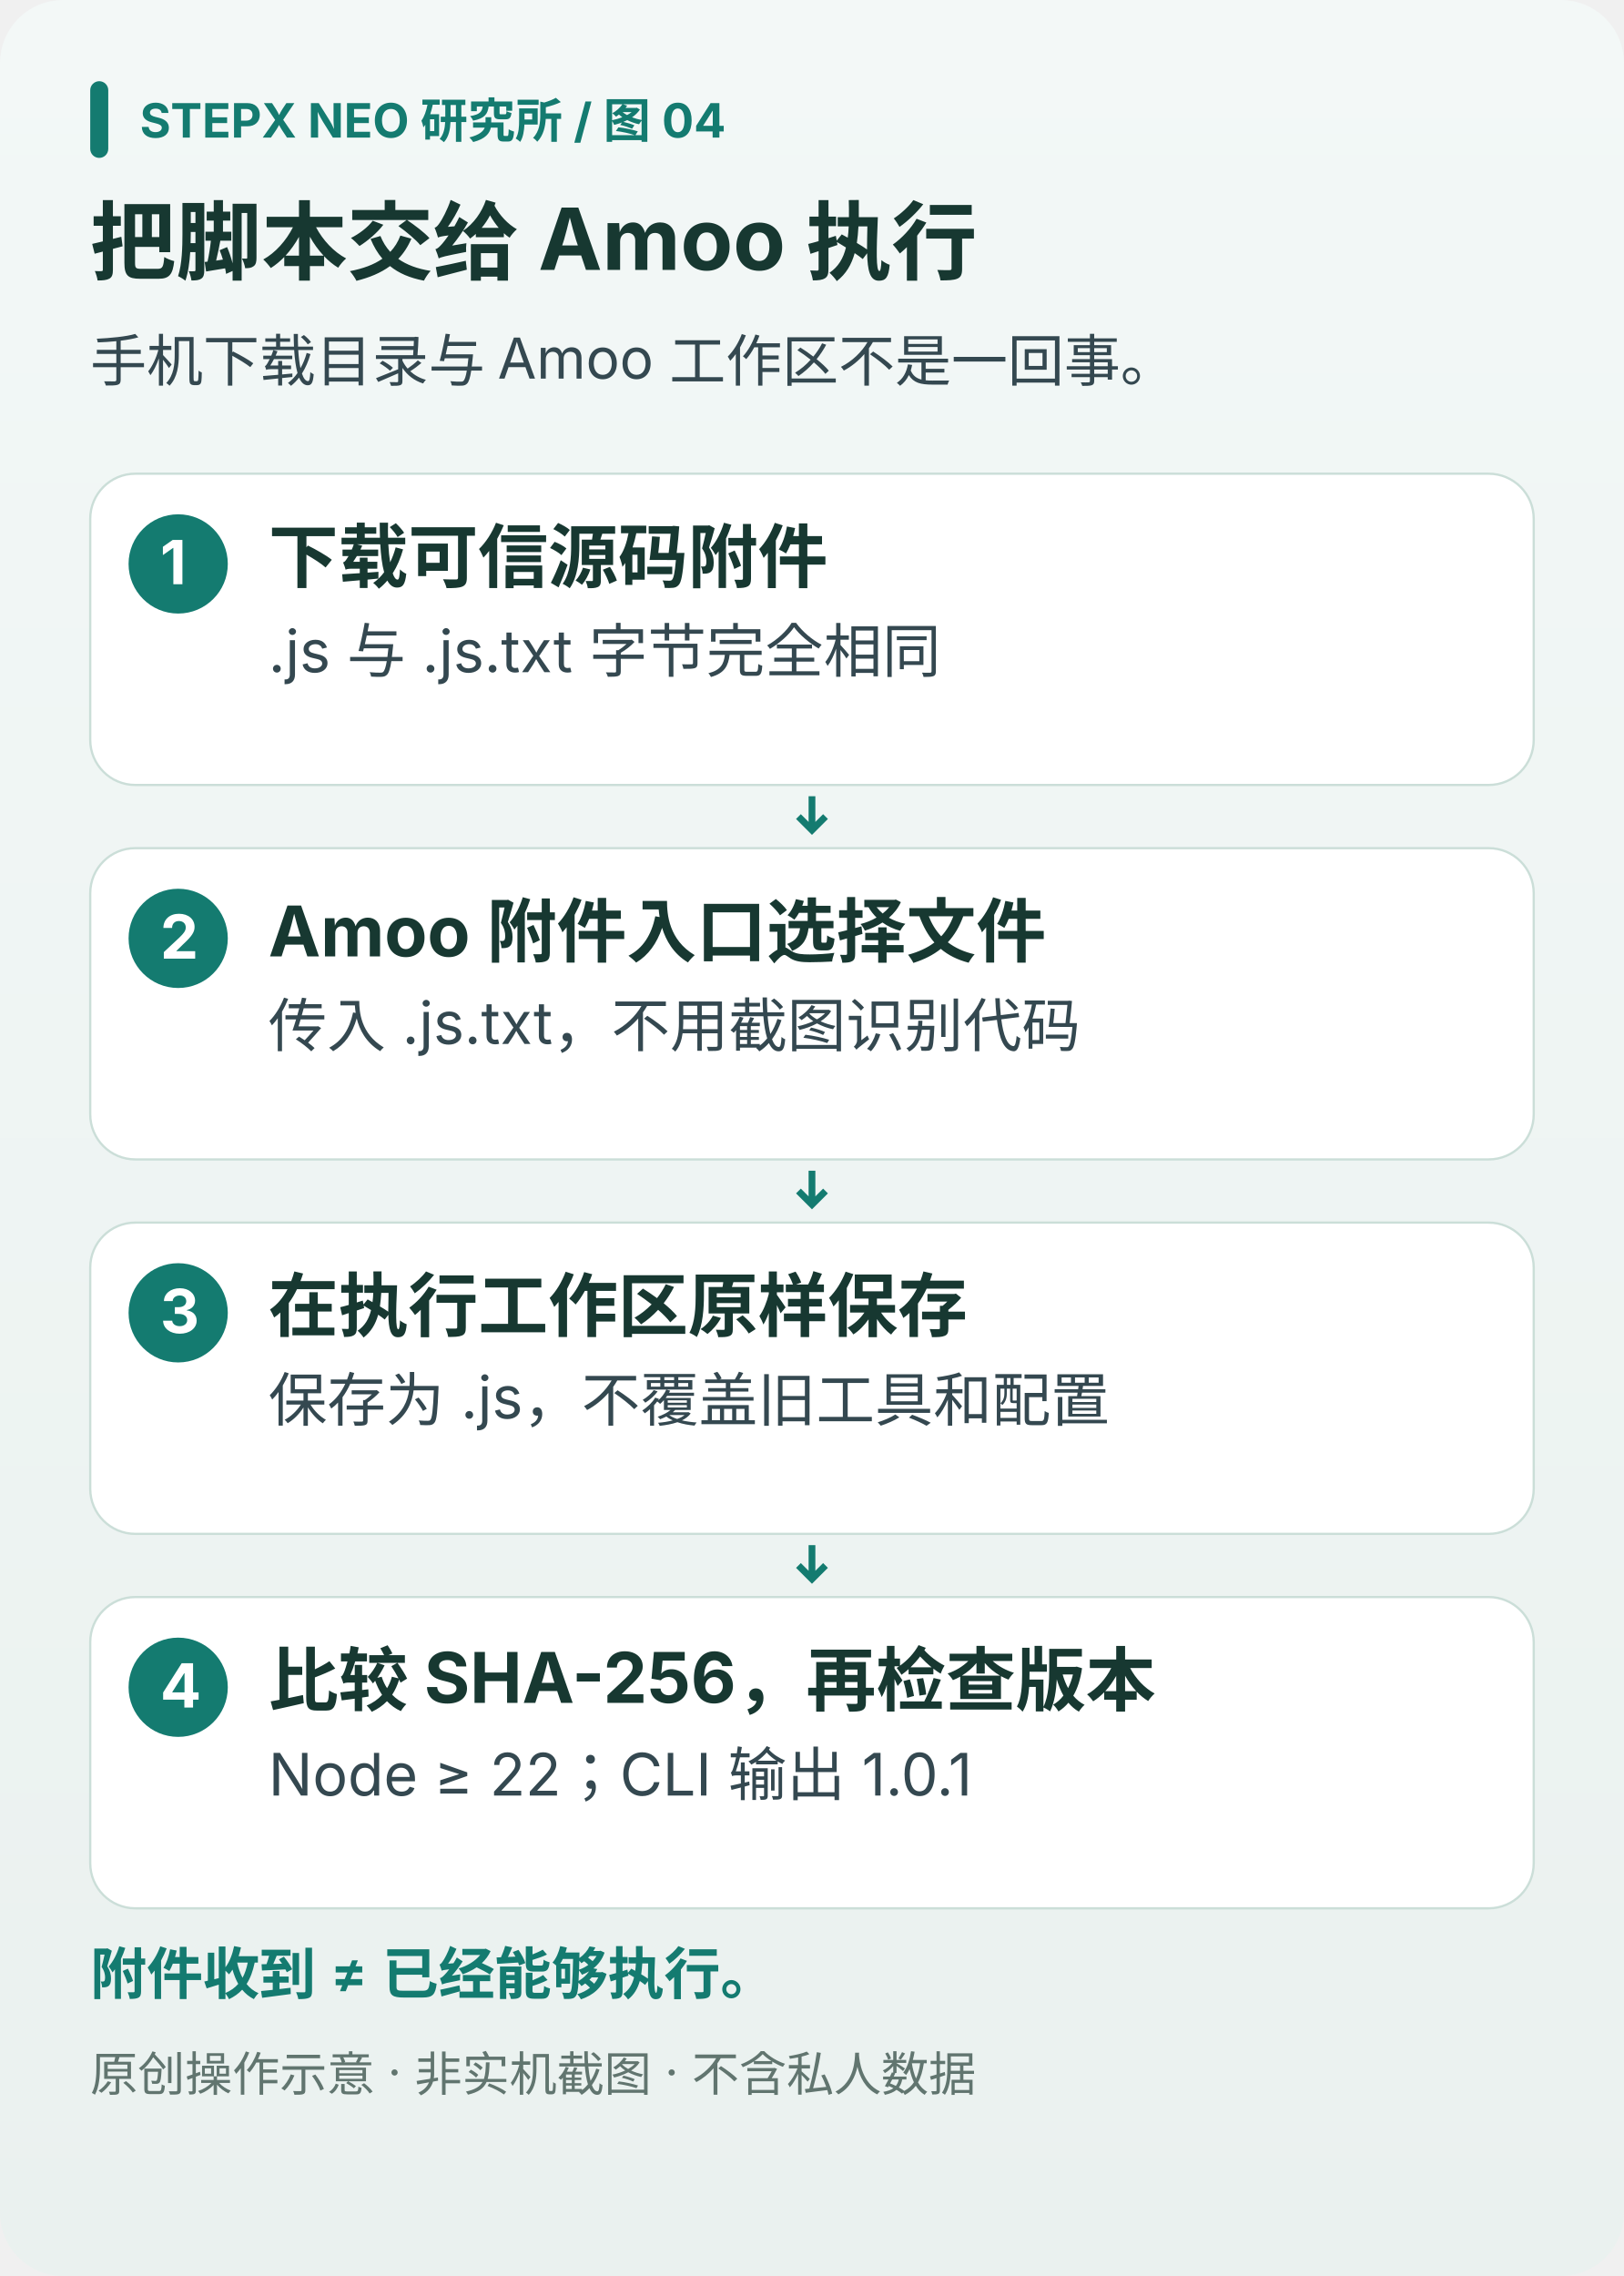
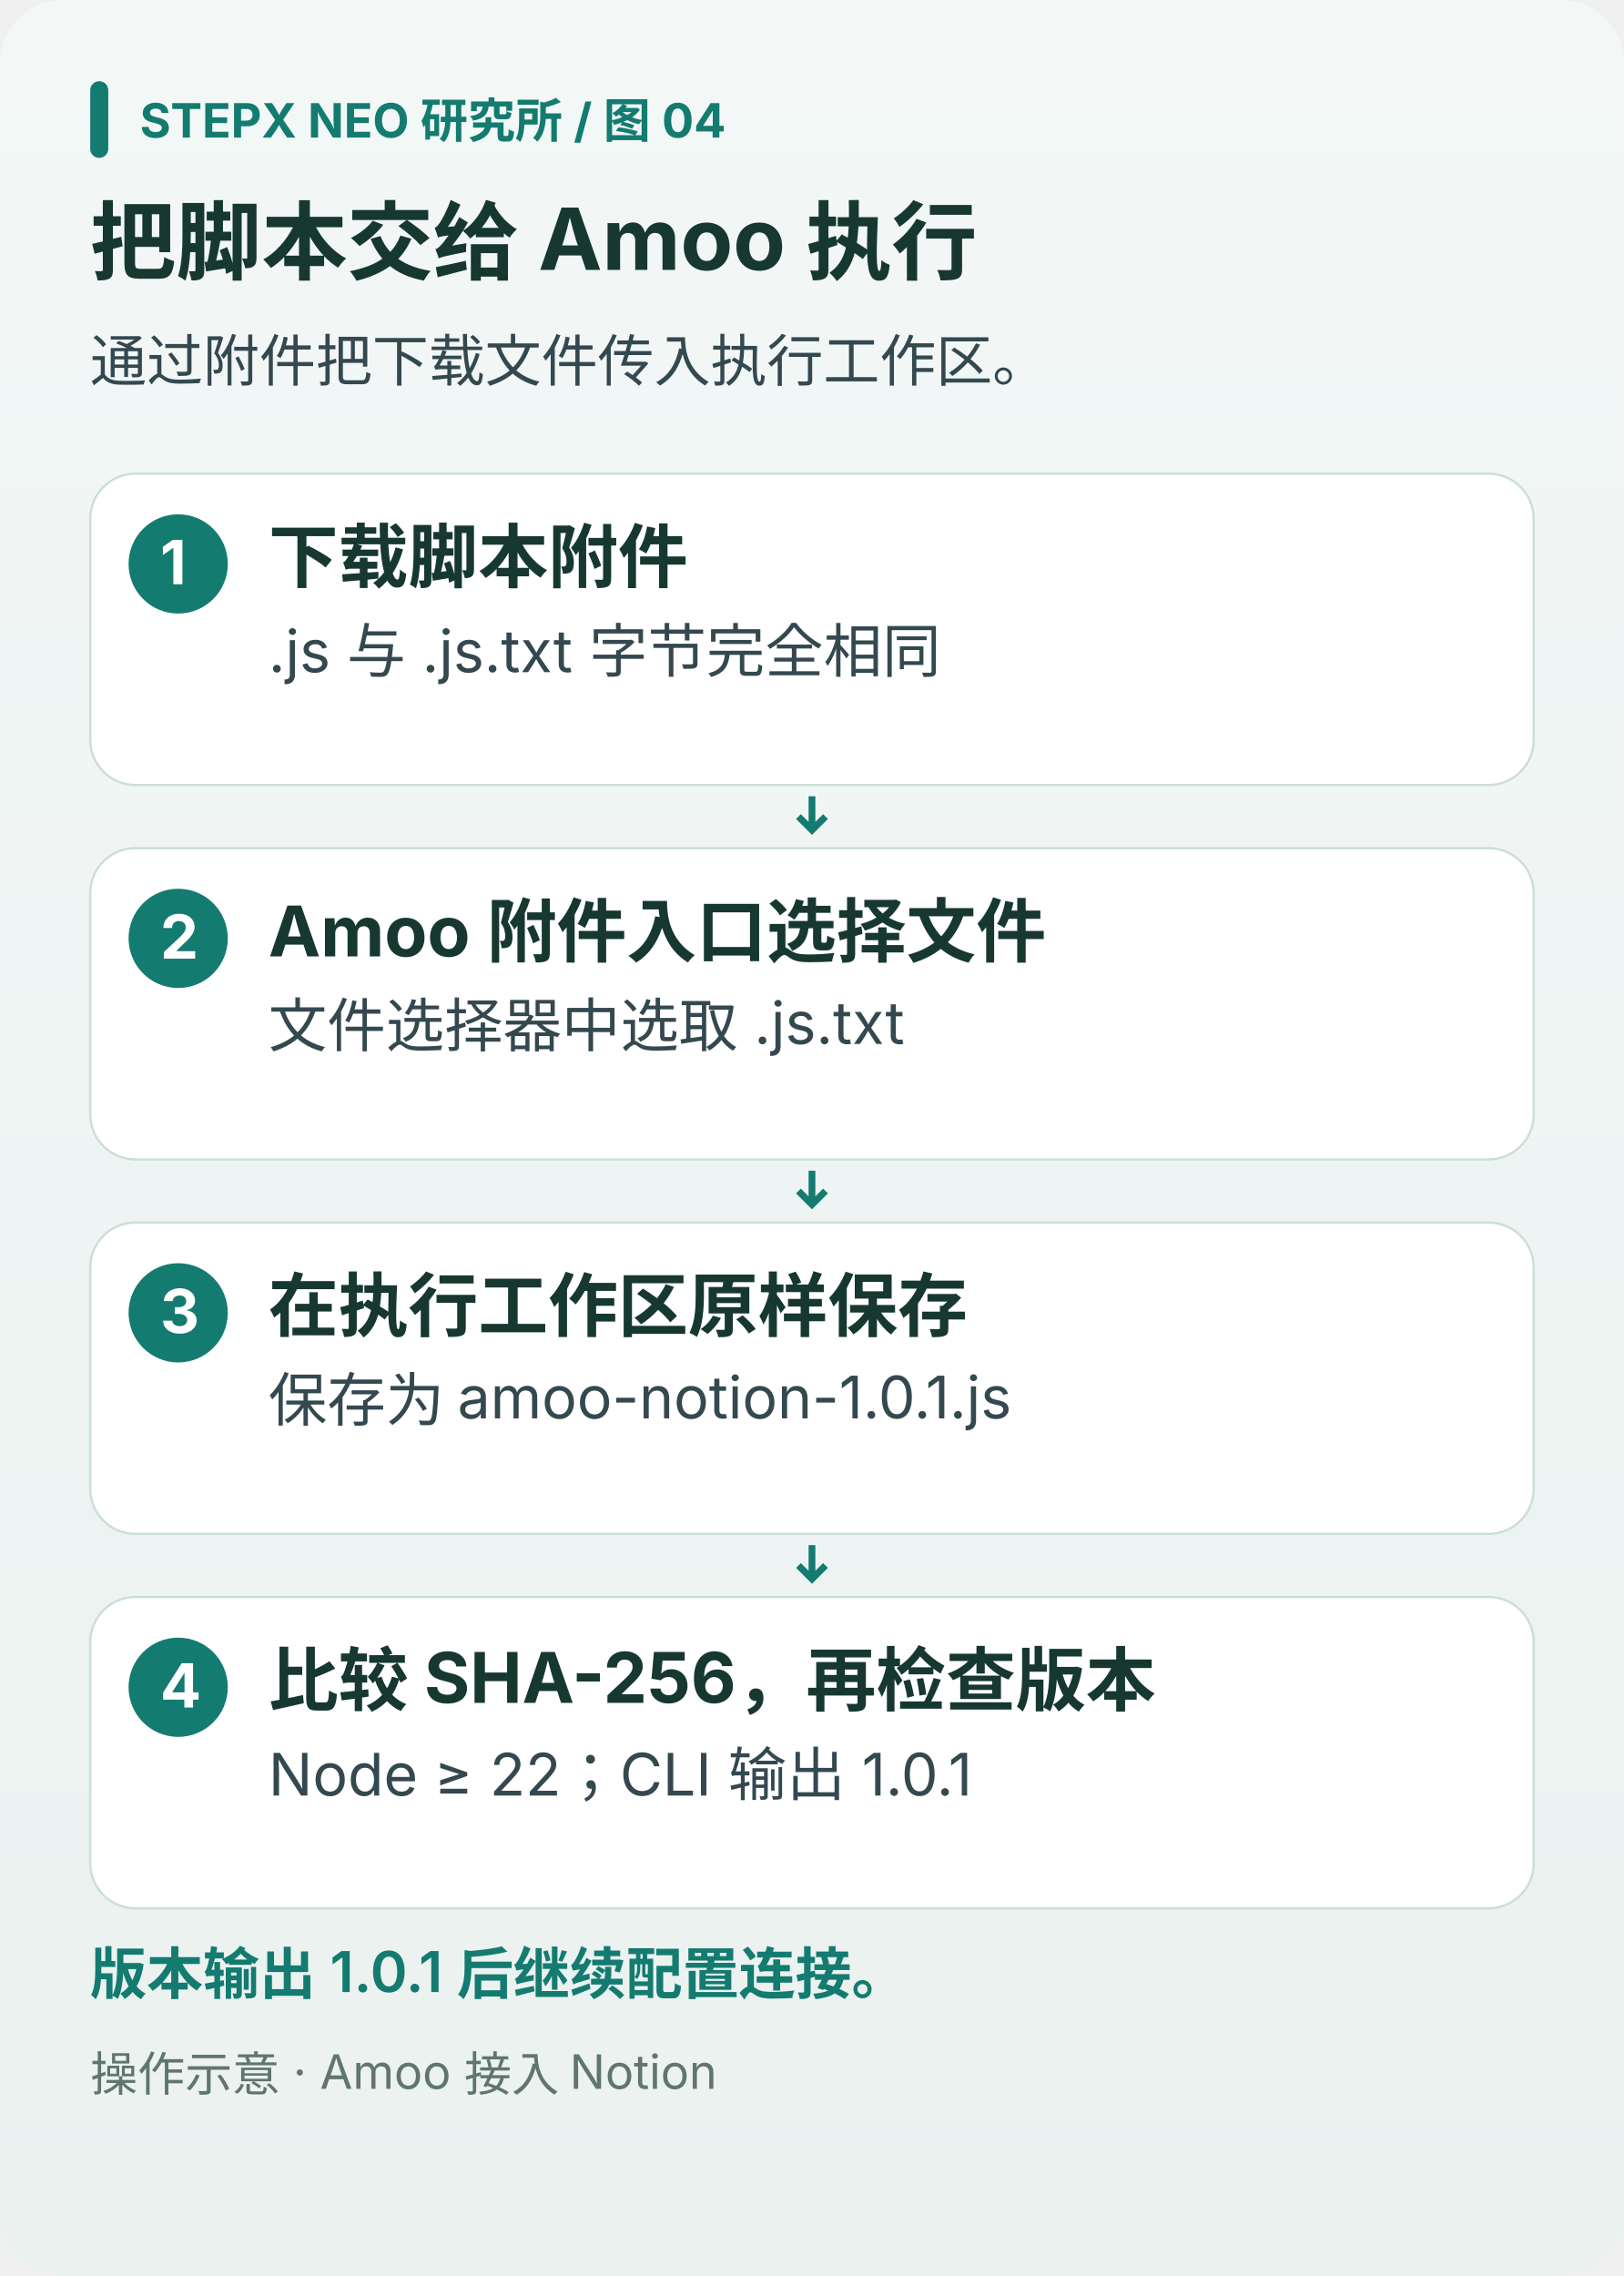
<svg xmlns="http://www.w3.org/2000/svg" viewBox="0 0 720 1009" role="img" aria-labelledby="title desc">
  <defs>
    <linearGradient id="bg" x2="0" y2="1">
      <stop stop-color="#f3f8f7" />
      <stop offset="1" stop-color="#eaf1ef" />
    </linearGradient>
  </defs>
  <rect width="720" height="1009" rx="28" fill="url(#bg)" />
  <g font-family="-apple-system,BlinkMacSystemFont,PingFang SC,Microsoft YaHei,sans-serif">
    <rect x="40" y="36" width="8" height="34" rx="4" fill="#147b70" />
    <text x="62" y="61" font-size="21" font-weight="650" fill="#147b70">STEPX NEO 研究所  /  图 04</text>
    <text x="40" y="121" font-size="38" font-weight="700" fill="#173831">把脚本交给 Amoo 执行</text>
-     <text x="40" y="169" font-size="25" font-weight="400" fill="#344850">手机下载目录与 Amoo 工作区不是一回事。</text>
+     <text x="40" y="169" font-size="25" font-weight="400" fill="#344850">通过附件把下载文件传入执行工作区。</text>
    <rect x="40" y="210" width="640" height="138" rx="20" fill="#fff" stroke="#cbded8" />
    <circle cx="79" cy="250" r="22" fill="#147b70" />
    <text x="71" y="259" font-size="27" font-weight="700" fill="#ffffff">1</text>
-     <text x="119" y="258" font-size="31" font-weight="650" fill="#173831">下载可信源码附件</text>
+     <text x="119" y="258" font-size="31" font-weight="650" fill="#173831">下载脚本附件</text>
    <text x="119" y="298" font-size="26" font-weight="400" fill="#344850">.js 与 .js.txt 字节完全相同</text>
    <path d="M360 353v15m-6-6 6 6 6-6" fill="none" stroke="#147b70" stroke-width="3" />
    <rect x="40" y="376" width="640" height="138" rx="20" fill="#fff" stroke="#cbded8" />
    <circle cx="79" cy="416" r="22" fill="#147b70" />
    <text x="71" y="425" font-size="27" font-weight="700" fill="#ffffff">2</text>
    <text x="119" y="424" font-size="31" font-weight="650" fill="#173831">Amoo 附件入口选择文件</text>
-     <text x="119" y="464" font-size="26" font-weight="400" fill="#344850">传入 .js.txt，不用截图识别代码</text>
+     <text x="119" y="464" font-size="26" font-weight="400" fill="#344850">文件选择器中选取 .js.txt</text>
    <path d="M360 519v15m-6-6 6 6 6-6" fill="none" stroke="#147b70" stroke-width="3" />
    <rect x="40" y="542" width="640" height="138" rx="20" fill="#fff" stroke="#cbded8" />
    <circle cx="79" cy="582" r="22" fill="#147b70" />
    <text x="71" y="591" font-size="27" font-weight="700" fill="#ffffff">3</text>
    <text x="119" y="590" font-size="31" font-weight="650" fill="#173831">在执行工作区原样保存</text>
-     <text x="119" y="630" font-size="26" font-weight="400" fill="#344850">保存为 .js，不覆盖旧工具和配置</text>
+     <text x="119" y="630" font-size="26" font-weight="400" fill="#344850">保存为 amoo-notion-1.0.1.js</text>
    <path d="M360 685v15m-6-6 6 6 6-6" fill="none" stroke="#147b70" stroke-width="3" />
    <rect x="40" y="708" width="640" height="138" rx="20" fill="#fff" stroke="#cbded8" />
    <circle cx="79" cy="748" r="22" fill="#147b70" />
    <text x="71" y="757" font-size="27" font-weight="700" fill="#ffffff">4</text>
    <text x="119" y="756" font-size="31" font-weight="650" fill="#173831">比较 SHA-256，再检查版本</text>
    <text x="119" y="796" font-size="26" font-weight="400" fill="#344850">Node ≥ 22；CLI 输出 1.0.1</text>
-     <text x="40" y="884" font-size="25" font-weight="600" fill="#147b70">附件收到 ≠ 已经能够执行。</text>
-     <text x="40" y="927" font-size="21" font-weight="400" fill="#61756f">原创操作示意 · 非实机截图 · 不含私人数据</text>
+     <text x="40" y="884" font-size="25" font-weight="600" fill="#147b70">版本输出 1.0.1 后继续配置连接。</text>
+     <text x="40" y="927" font-size="21" font-weight="400" fill="#61756f">操作示意 · Amoo 接入 Notion</text>
  </g>
</svg>
